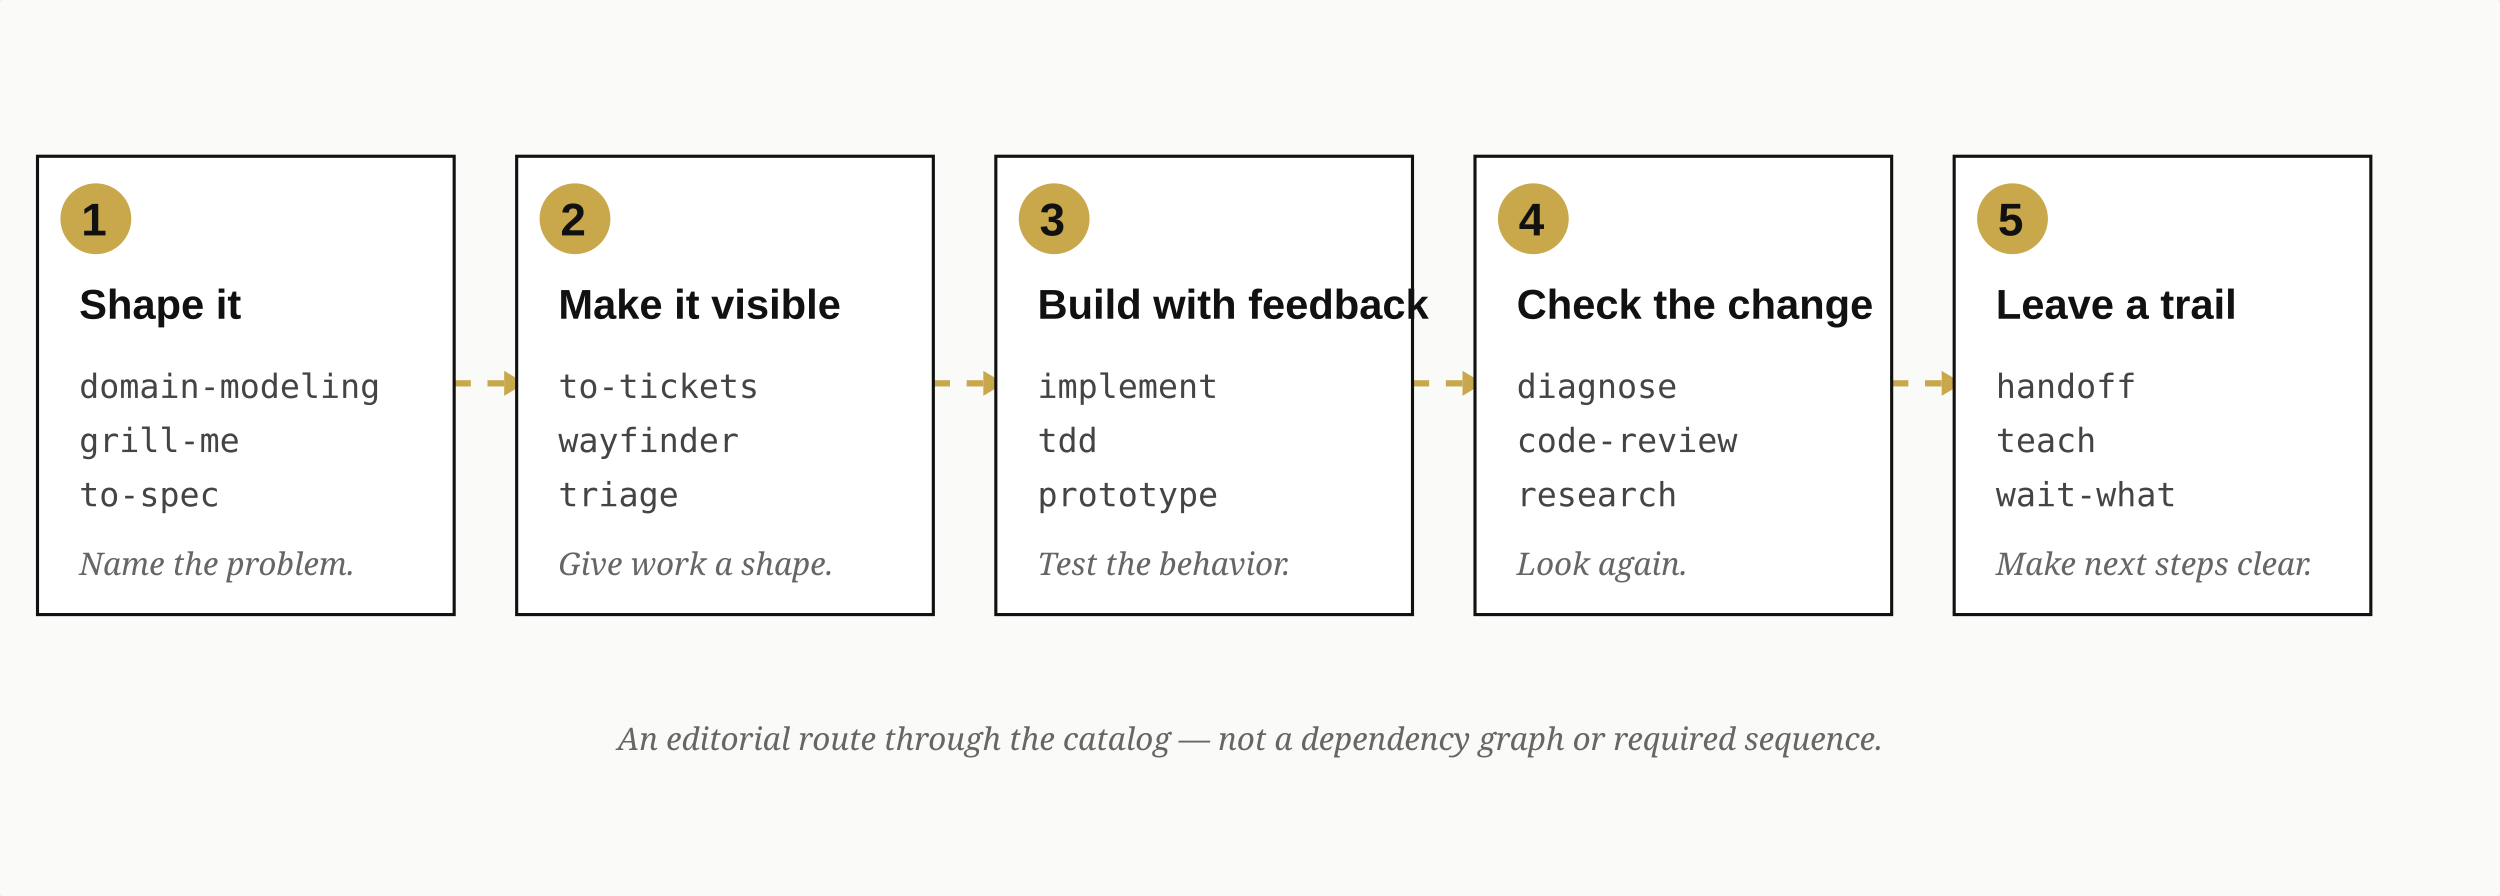
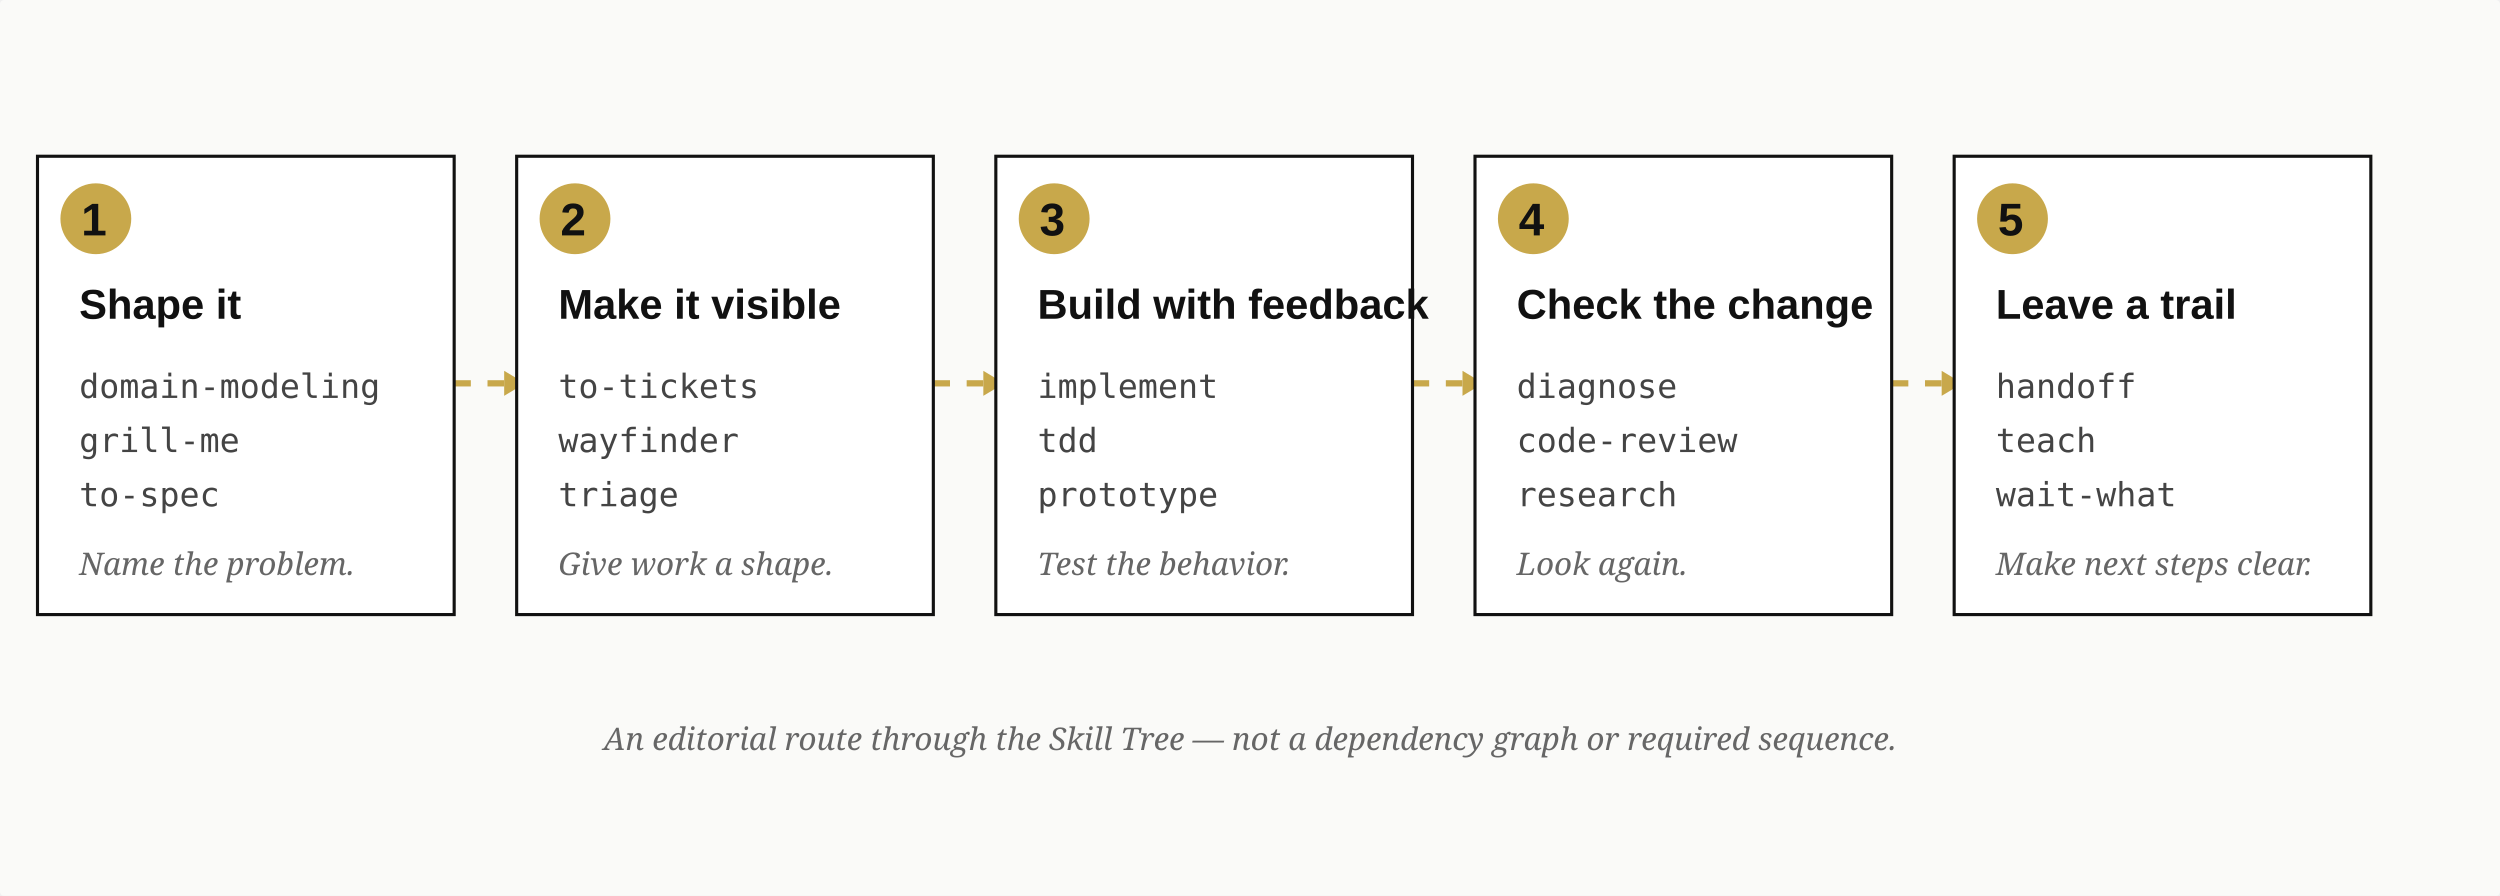
<svg xmlns="http://www.w3.org/2000/svg" viewBox="0 0 1200 430" role="img" aria-labelledby="title desc">
  <style>
    .bg { fill: #fafaf8; }
    .line { stroke: #c8a84b; stroke-width: 3; stroke-dasharray: 8 8; }
    .tile { fill: #fff; stroke: #111; stroke-width: 1.5; }
    .num { fill: #c8a84b; }
    .ntext { fill: #111; font: 700 22px 'Bricolage Grotesque', Arial, sans-serif; }
    .head { fill: #111; font: 700 20px 'Bricolage Grotesque', Arial, sans-serif; }
    .body { fill: #444; font: 16px 'JetBrains Mono', monospace; }
    .caption { fill: #666; font: italic 15px Georgia, serif; }
  </style>
  <rect class="bg" x="0" y="0" width="1200" height="430" rx="2" />
  <line class="line" x1="218" y1="184" x2="252" y2="184" />
  <line class="line" x1="448" y1="184" x2="482" y2="184" />
  <line class="line" x1="678" y1="184" x2="712" y2="184" />
  <line class="line" x1="908" y1="184" x2="942" y2="184" />
  <polygon fill="#c8a84b" points="252,184 242,178 242,190" />
  <polygon fill="#c8a84b" points="482,184 472,178 472,190" />
  <polygon fill="#c8a84b" points="712,184 702,178 702,190" />
  <polygon fill="#c8a84b" points="942,184 932,178 932,190" />
  <g transform="translate(18 75)">
    <rect class="tile" width="200" height="220" />
    <circle class="num" cx="28" cy="30" r="17" />
    <text class="ntext" x="21" y="38">1</text>
    <text class="head" x="20" y="78">Shape it</text>
    <text class="body" x="20" y="116">domain-modeling</text>
    <text class="body" x="20" y="142">grill-me</text>
    <text class="body" x="20" y="168">to-spec</text>
    <text class="caption" x="20" y="201">Name the problem.</text>
  </g>
  <g transform="translate(248 75)">
    <rect class="tile" width="200" height="220" />
    <circle class="num" cx="28" cy="30" r="17" />
    <text class="ntext" x="21" y="38">2</text>
    <text class="head" x="20" y="78">Make it visible</text>
    <text class="body" x="20" y="116">to-tickets</text>
    <text class="body" x="20" y="142">wayfinder</text>
    <text class="body" x="20" y="168">triage</text>
    <text class="caption" x="20" y="201">Give work a shape.</text>
  </g>
  <g transform="translate(478 75)">
    <rect class="tile" width="200" height="220" />
    <circle class="num" cx="28" cy="30" r="17" />
    <text class="ntext" x="21" y="38">3</text>
    <text class="head" x="20" y="78">Build with feedback</text>
    <text class="body" x="20" y="116">implement</text>
    <text class="body" x="20" y="142">tdd</text>
    <text class="body" x="20" y="168">prototype</text>
    <text class="caption" x="20" y="201">Test the behavior.</text>
  </g>
  <g transform="translate(708 75)">
    <rect class="tile" width="200" height="220" />
    <circle class="num" cx="28" cy="30" r="17" />
    <text class="ntext" x="21" y="38">4</text>
    <text class="head" x="20" y="78">Check the change</text>
    <text class="body" x="20" y="116">diagnose</text>
    <text class="body" x="20" y="142">code-review</text>
    <text class="body" x="20" y="168">research</text>
    <text class="caption" x="20" y="201">Look again.</text>
  </g>
  <g transform="translate(938 75)">
    <rect class="tile" width="200" height="220" />
    <circle class="num" cx="28" cy="30" r="17" />
    <text class="ntext" x="21" y="38">5</text>
    <text class="head" x="20" y="78">Leave a trail</text>
    <text class="body" x="20" y="116">handoff</text>
    <text class="body" x="20" y="142">teach</text>
    <text class="body" x="20" y="168">wait-what</text>
    <text class="caption" x="20" y="201">Make next steps clear.</text>
  </g>
-   <text class="caption" x="600" y="360" text-anchor="middle">An editorial route through the catalog — not a dependency graph or required sequence.</text>
+   <text class="caption" x="600" y="360" text-anchor="middle">An editorial route through the Skill Tree — not a dependency graph or required sequence.</text>
</svg>
